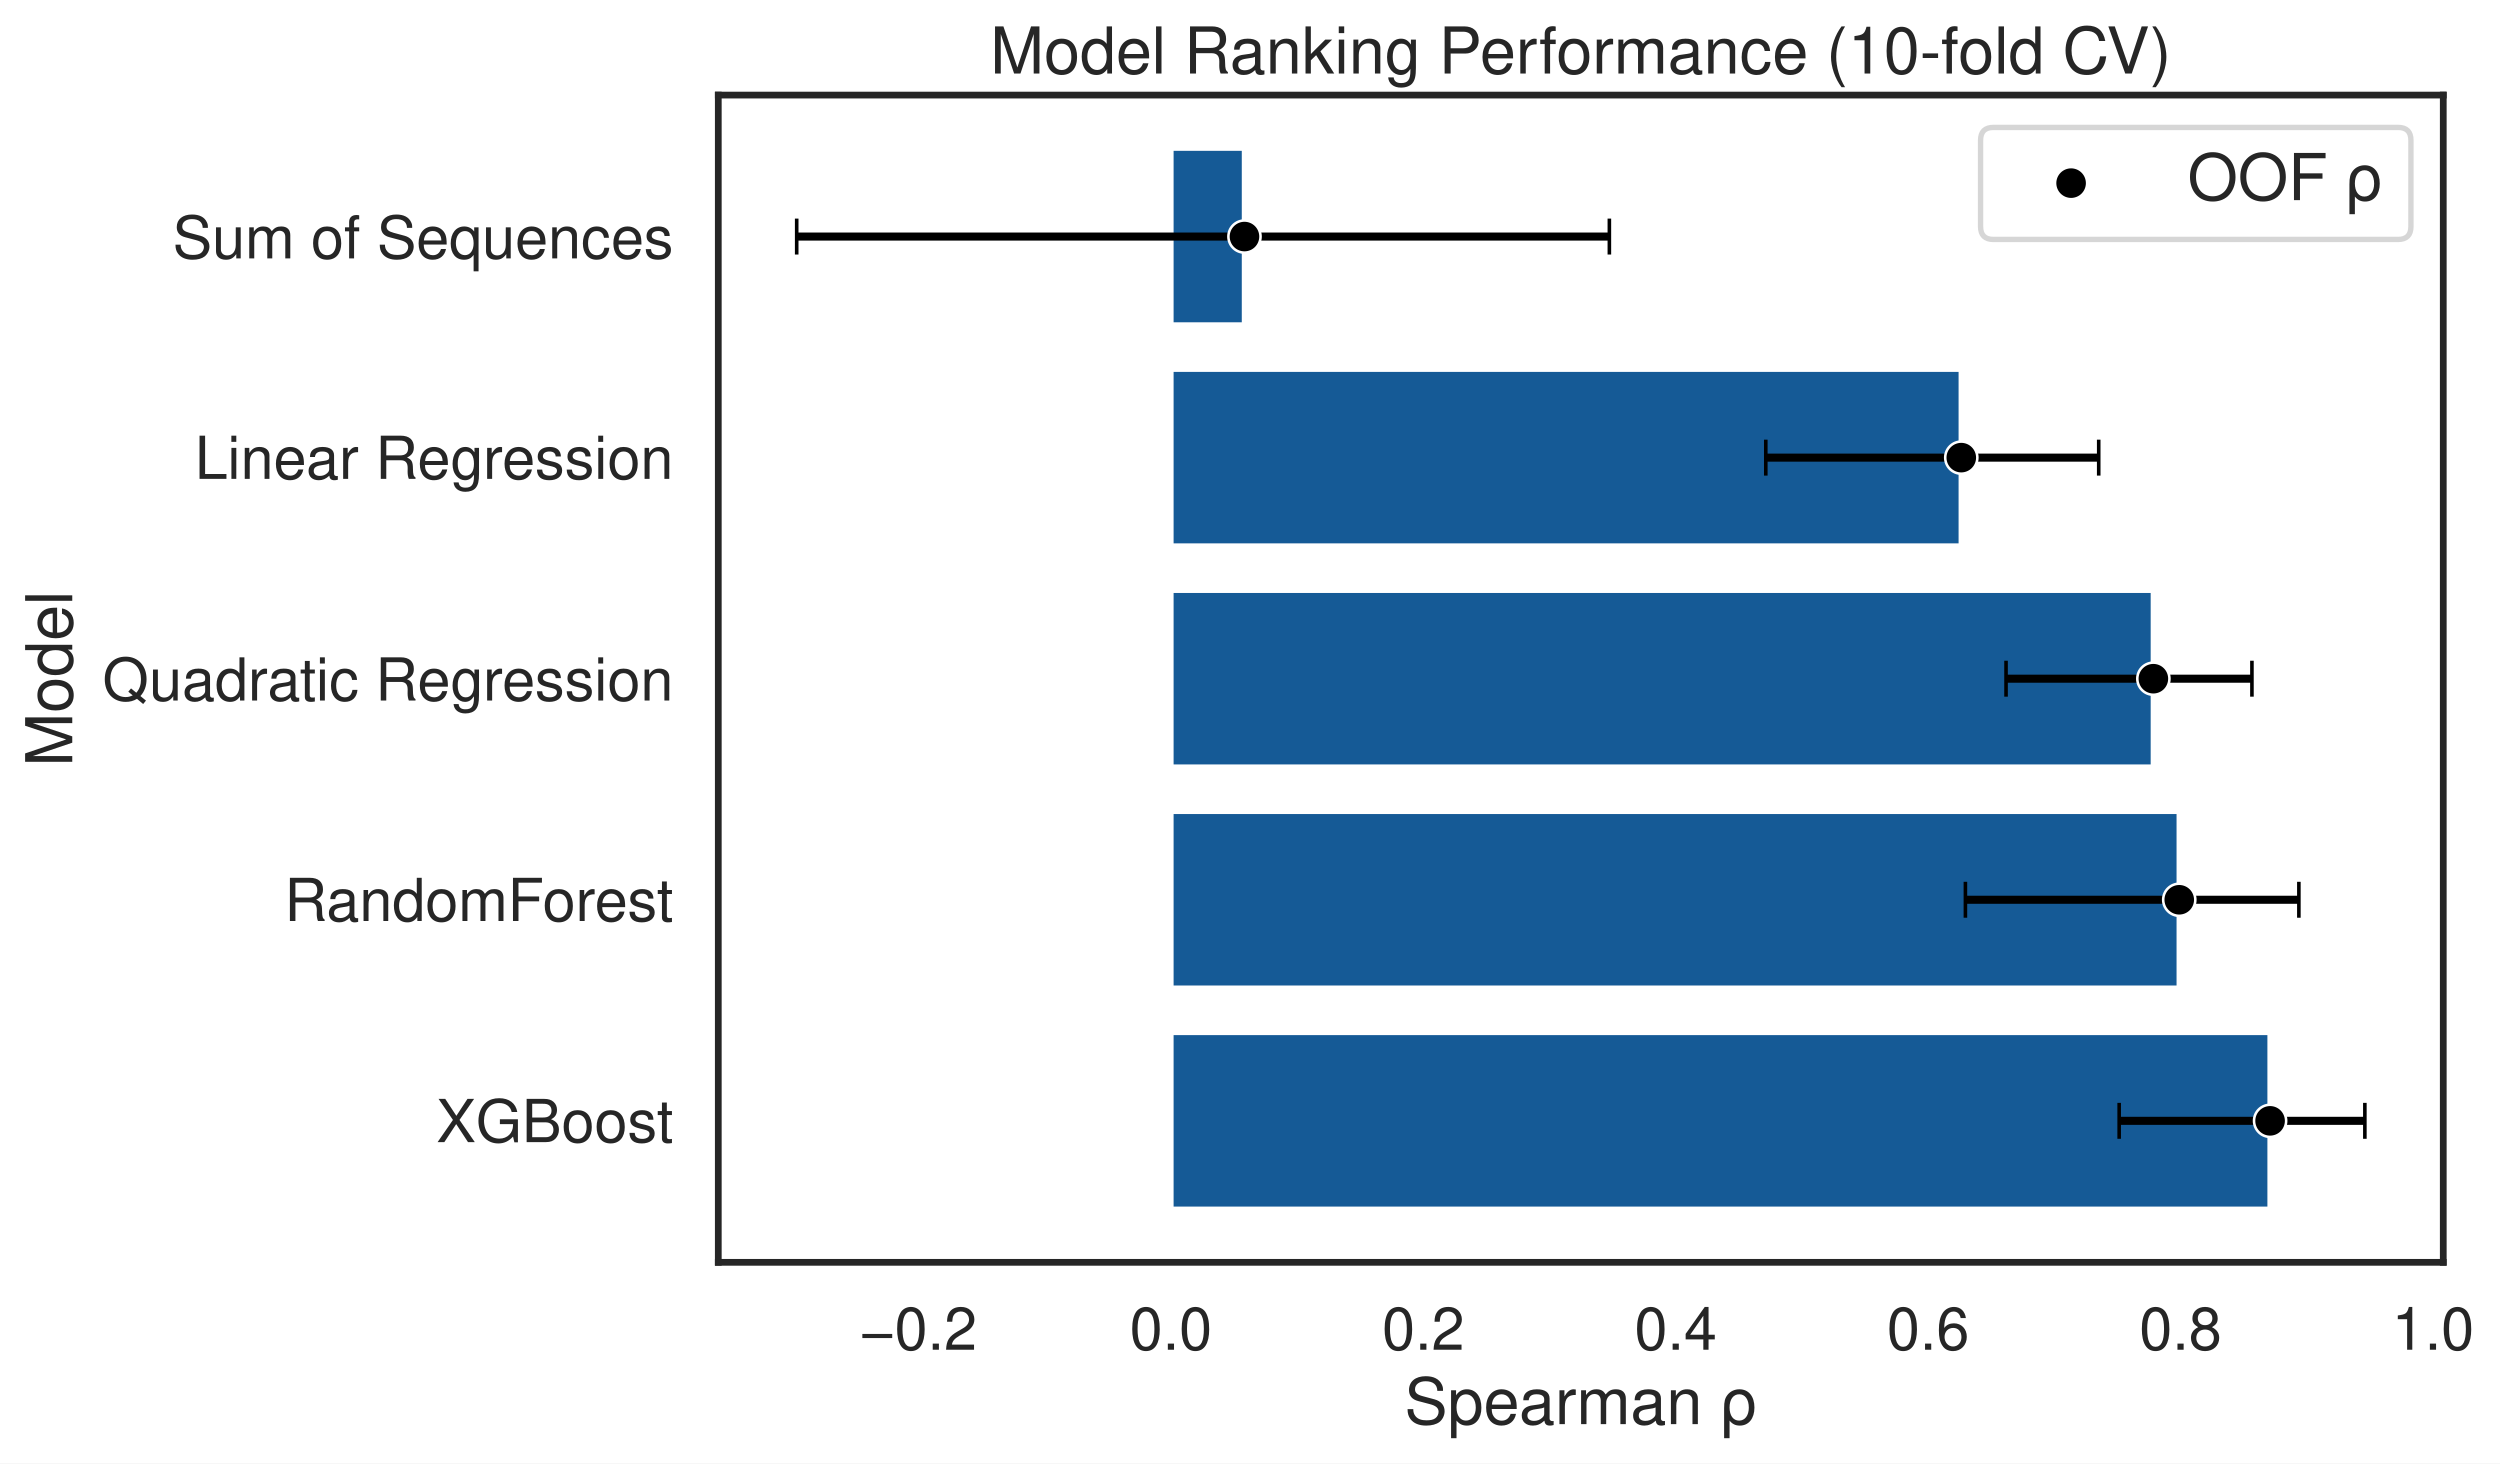
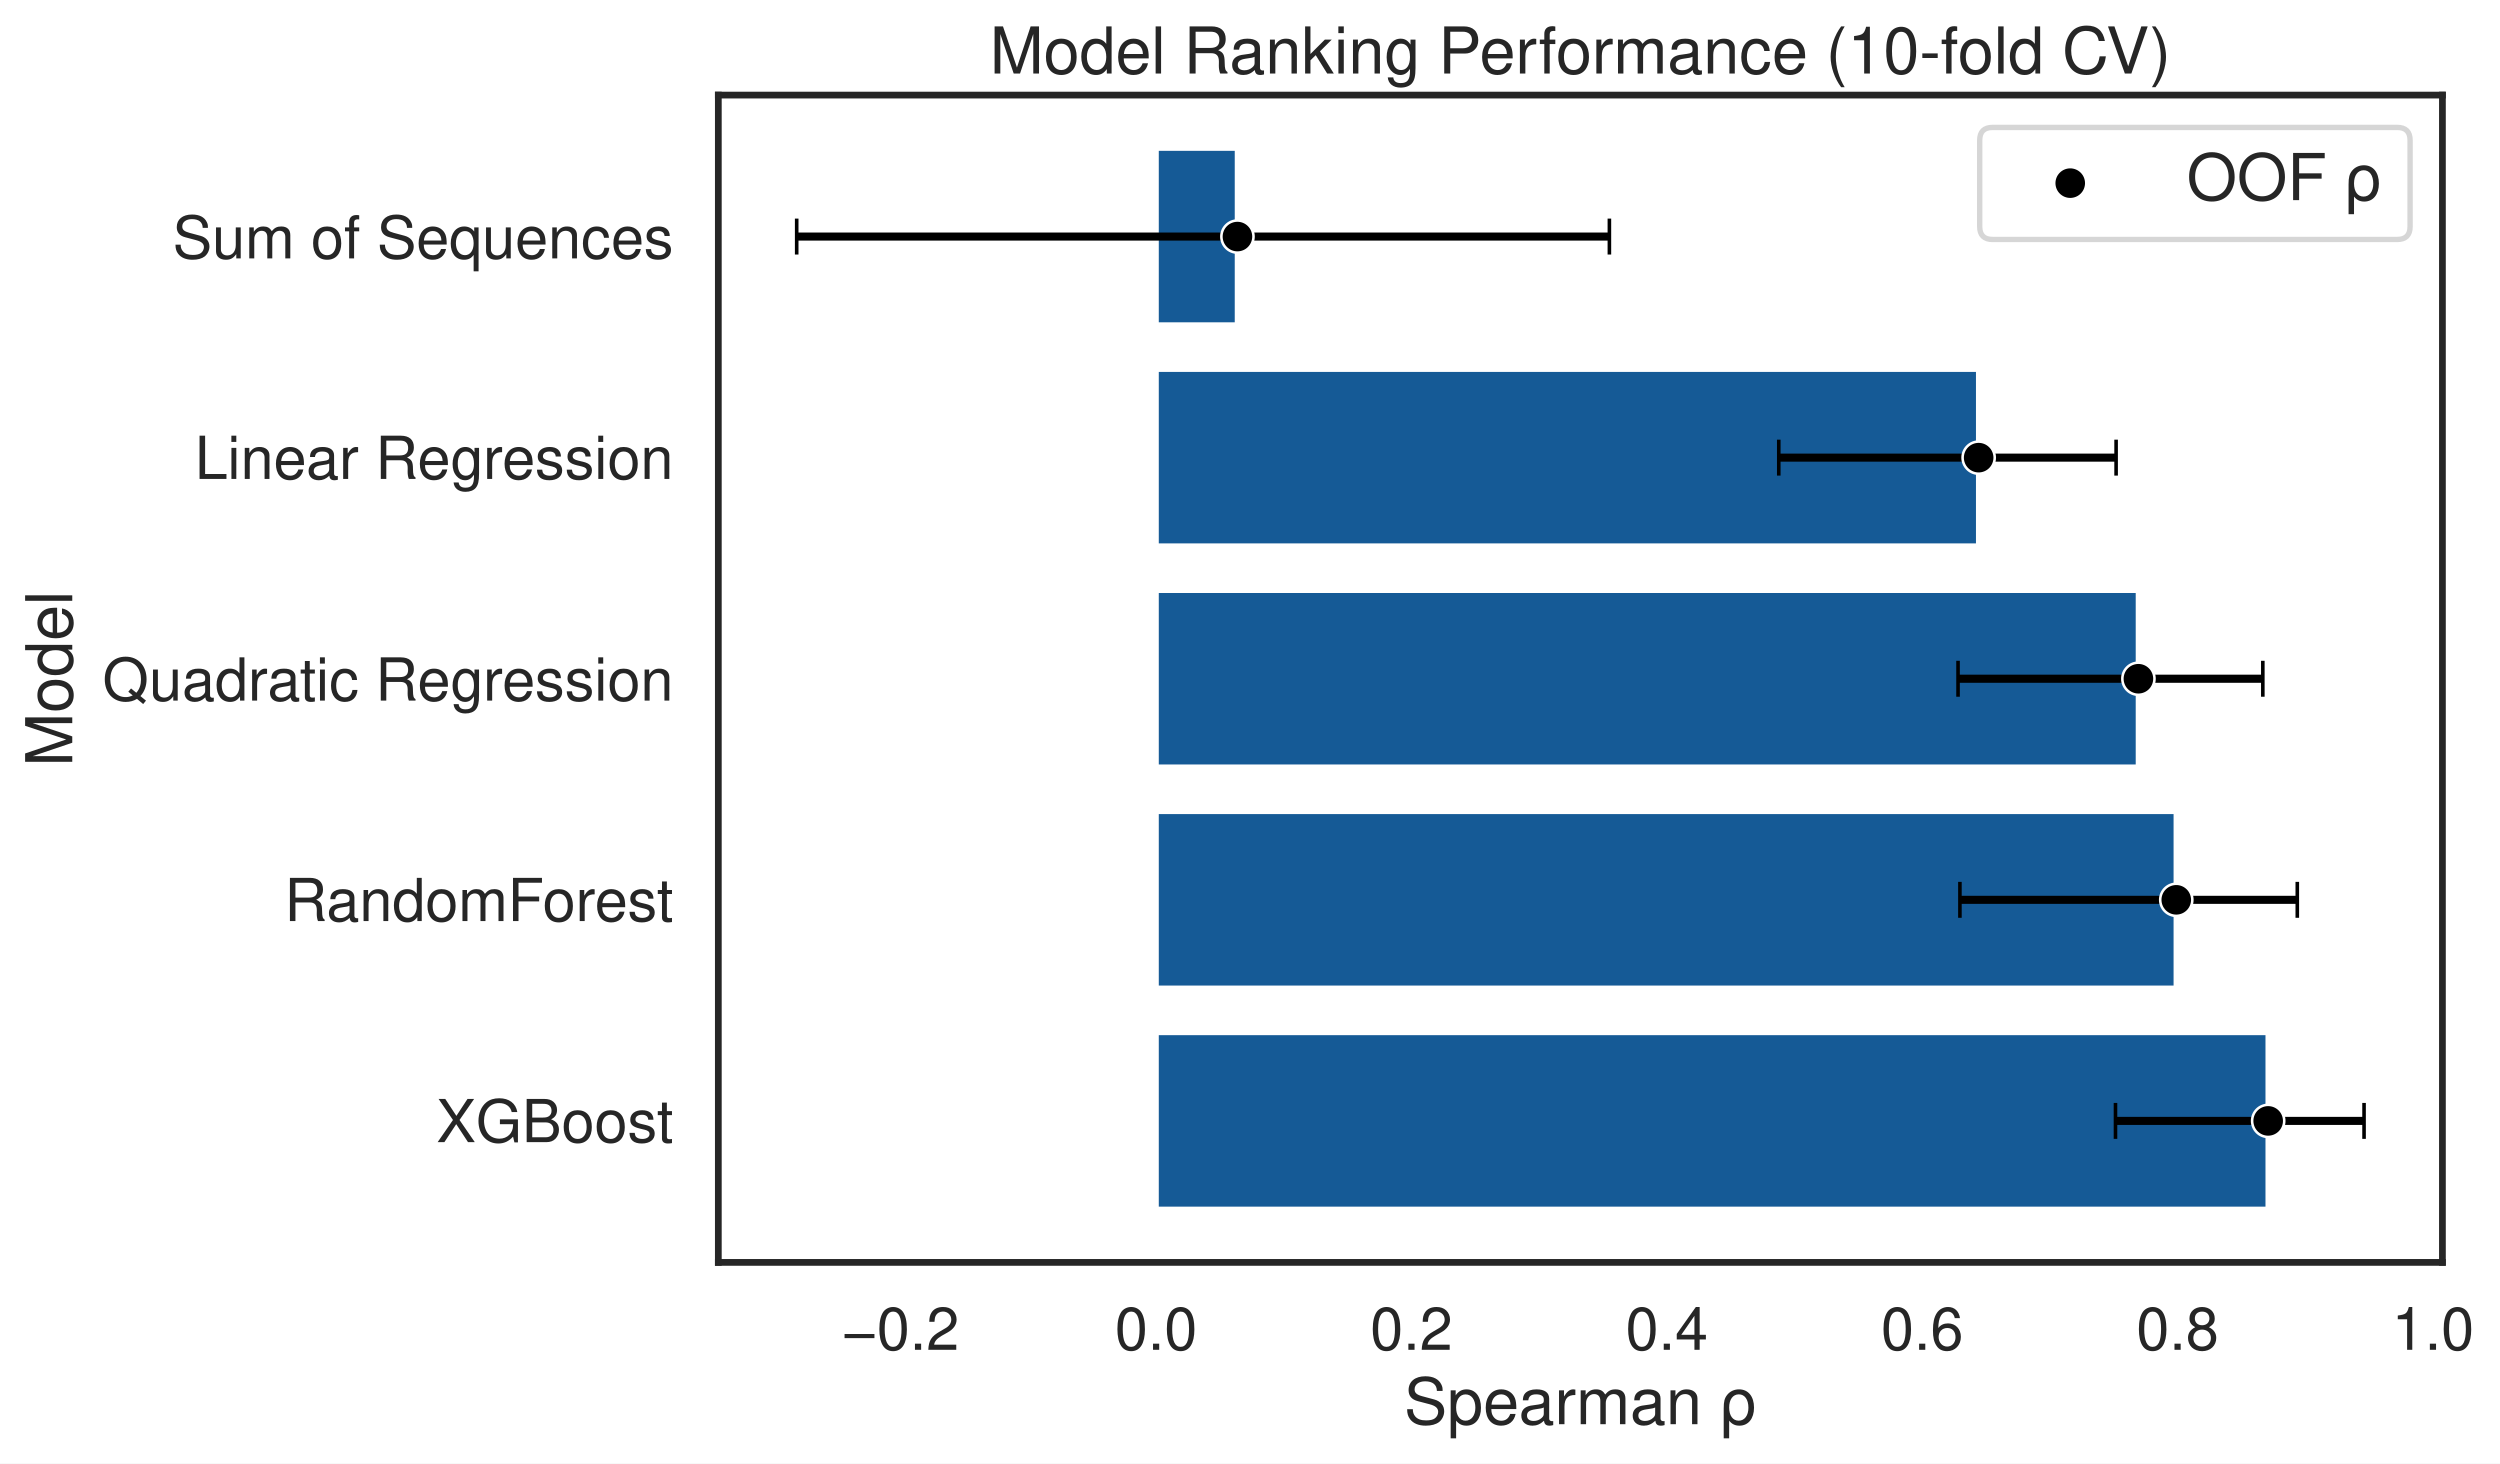
- <svg xmlns="http://www.w3.org/2000/svg" xmlns:xlink="http://www.w3.org/1999/xlink" width="695.863pt" height="407.355pt" viewBox="0 0 695.863 407.355" version="1.1">
+ <svg xmlns="http://www.w3.org/2000/svg" xmlns:xlink="http://www.w3.org/1999/xlink" width="695.827pt" height="407.355pt" viewBox="0 0 695.827 407.355" version="1.1">
  <defs>
    <style type="text/css">*{stroke-linejoin: round; stroke-linecap: butt}</style>
  </defs>
  <g id="figure_1">
    <g id="patch_1">
-       <path d="M 0 407.355  L 695.863 407.355  L 695.863 0  L 0 0  z " style="fill: #ffffff" />
+       <path d="M 0 407.355  L 695.827 407.355  L 695.827 0  L 0 0  z " style="fill: #ffffff" />
    </g>
    <g id="axes_1">
      <g id="patch_2">
-         <path d="M 199.932 351.364  L 680.071 351.364  L 680.071 26.464  L 199.932 26.464  z " style="fill: #ffffff" />
+         <path d="M 199.932 351.364  L 679.801 351.364  L 679.801 26.464  L 199.932 26.464  z " style="fill: #ffffff" />
      </g>
      <g id="matplotlib.axis_1">
        <g id="xtick_1">
          <g id="text_1">
-             <text style="font-size: 16.5px; font-family: 'Helvetica', 'Arial', 'DejaVu Sans', sans-serif; text-anchor: middle; fill: #262626" x="255.659" y="375.7" transform="rotate(-0 255.6585 375.6999)">−0.2</text>
+             <text style="font-size: 16.5px; font-family: 'Helvetica', 'Arial', 'DejaVu Sans', sans-serif; text-anchor: middle; fill: #262626" x="250.698" y="375.7" transform="rotate(-0 250.698 375.6999)">−0.2</text>
          </g>
        </g>
        <g id="xtick_2">
          <g id="text_2">
-             <text style="font-size: 16.5px; font-family: 'Helvetica', 'Arial', 'DejaVu Sans', sans-serif; text-anchor: middle; fill: #262626" x="325.915" y="375.7" transform="rotate(-0 325.9147 375.6999)">0.0</text>
+             <text style="font-size: 16.5px; font-family: 'Helvetica', 'Arial', 'DejaVu Sans', sans-serif; text-anchor: middle; fill: #262626" x="321.775" y="375.7" transform="rotate(-0 321.7749 375.6999)">0.0</text>
          </g>
        </g>
        <g id="xtick_3">
          <g id="text_3">
-             <text style="font-size: 16.5px; font-family: 'Helvetica', 'Arial', 'DejaVu Sans', sans-serif; text-anchor: middle; fill: #262626" x="396.171" y="375.7" transform="rotate(-0 396.1709 375.6999)">0.2</text>
+             <text style="font-size: 16.5px; font-family: 'Helvetica', 'Arial', 'DejaVu Sans', sans-serif; text-anchor: middle; fill: #262626" x="392.852" y="375.7" transform="rotate(-0 392.8519 375.6999)">0.2</text>
          </g>
        </g>
        <g id="xtick_4">
          <g id="text_4">
-             <text style="font-size: 16.5px; font-family: 'Helvetica', 'Arial', 'DejaVu Sans', sans-serif; text-anchor: middle; fill: #262626" x="466.427" y="375.7" transform="rotate(-0 466.4271 375.6999)">0.4</text>
+             <text style="font-size: 16.5px; font-family: 'Helvetica', 'Arial', 'DejaVu Sans', sans-serif; text-anchor: middle; fill: #262626" x="463.929" y="375.7" transform="rotate(-0 463.9288 375.6999)">0.4</text>
          </g>
        </g>
        <g id="xtick_5">
          <g id="text_5">
-             <text style="font-size: 16.5px; font-family: 'Helvetica', 'Arial', 'DejaVu Sans', sans-serif; text-anchor: middle; fill: #262626" x="536.683" y="375.7" transform="rotate(-0 536.6833 375.6999)">0.6</text>
+             <text style="font-size: 16.5px; font-family: 'Helvetica', 'Arial', 'DejaVu Sans', sans-serif; text-anchor: middle; fill: #262626" x="535.006" y="375.7" transform="rotate(-0 535.0057 375.6999)">0.6</text>
          </g>
        </g>
        <g id="xtick_6">
          <g id="text_6">
-             <text style="font-size: 16.5px; font-family: 'Helvetica', 'Arial', 'DejaVu Sans', sans-serif; text-anchor: middle; fill: #262626" x="606.94" y="375.7" transform="rotate(-0 606.9395 375.6999)">0.8</text>
+             <text style="font-size: 16.5px; font-family: 'Helvetica', 'Arial', 'DejaVu Sans', sans-serif; text-anchor: middle; fill: #262626" x="606.083" y="375.7" transform="rotate(-0 606.0827 375.6999)">0.8</text>
          </g>
        </g>
        <g id="xtick_7">
          <g id="text_7">
-             <text style="font-size: 16.5px; font-family: 'Helvetica', 'Arial', 'DejaVu Sans', sans-serif; text-anchor: middle; fill: #262626" x="677.196" y="375.7" transform="rotate(-0 677.1957 375.6999)">1.0</text>
+             <text style="font-size: 16.5px; font-family: 'Helvetica', 'Arial', 'DejaVu Sans', sans-serif; text-anchor: middle; fill: #262626" x="677.16" y="375.7" transform="rotate(-0 677.1596 375.6999)">1.0</text>
          </g>
        </g>
        <g id="text_8">
-           <text style="font-size: 18px; font-family: 'Helvetica', 'Arial', 'DejaVu Sans', sans-serif; text-anchor: middle; fill: #262626" x="440.002" y="396.403" transform="rotate(-0 440.0016 396.4029)">Spearman ρ</text>
+           <text style="font-size: 18px; font-family: 'Helvetica', 'Arial', 'DejaVu Sans', sans-serif; text-anchor: middle; fill: #262626" x="439.867" y="396.403" transform="rotate(-0 439.8667 396.4029)">Spearman ρ</text>
        </g>
      </g>
      <g id="matplotlib.axis_2">
        <g id="ytick_1">
          <g id="text_9">
            <text style="font-size: 16.5px; font-family: 'Helvetica', 'Arial', 'DejaVu Sans', sans-serif; text-anchor: end; fill: #262626" x="187.432" y="71.925" transform="rotate(-0 187.432 71.92479)">Sum of Sequences</text>
          </g>
        </g>
        <g id="ytick_2">
          <g id="text_10">
            <text style="font-size: 16.5px; font-family: 'Helvetica', 'Arial', 'DejaVu Sans', sans-serif; text-anchor: end; fill: #262626" x="187.432" y="133.298" transform="rotate(-0 187.432 133.2977)">Linear Regression</text>
          </g>
        </g>
        <g id="ytick_3">
          <g id="text_11">
            <text style="font-size: 16.5px; font-family: 'Helvetica', 'Arial', 'DejaVu Sans', sans-serif; text-anchor: end; fill: #262626" x="187.432" y="194.993" transform="rotate(-0 187.432 194.993)">Quadratic Regression</text>
          </g>
        </g>
        <g id="ytick_4">
          <g id="text_12">
            <text style="font-size: 16.5px; font-family: 'Helvetica', 'Arial', 'DejaVu Sans', sans-serif; text-anchor: end; fill: #262626" x="187.432" y="256.366" transform="rotate(-0 187.432 256.3659)">RandomForest</text>
          </g>
        </g>
        <g id="ytick_5">
          <g id="text_13">
            <text style="font-size: 16.5px; font-family: 'Helvetica', 'Arial', 'DejaVu Sans', sans-serif; text-anchor: end; fill: #262626" x="187.432" y="317.9" transform="rotate(-0 187.432 317.9)">XGBoost</text>
          </g>
        </g>
        <g id="text_14">
          <text style="font-size: 18px; font-family: 'Helvetica', 'Arial', 'DejaVu Sans', sans-serif; text-anchor: middle; fill: #262626" x="20.112" y="188.914" transform="rotate(-90 20.11219 188.9137)">Model</text>
        </g>
      </g>
      <g id="patch_3">
-         <path d="M 325.915 41.232  L 346.394 41.232  L 346.394 90.459  L 325.915 90.459  z " clip-path="url(#pd53ed5fa3c)" style="fill: #155a96; stroke: #ffffff; stroke-width: 1.5; stroke-linejoin: miter" />
+         <path d="M 321.775 41.232  L 344.418 41.232  L 344.418 90.459  L 321.775 90.459  z " clip-path="url(#p7af367bd8c)" style="fill: #155a96; stroke: #ffffff; stroke-width: 1.5; stroke-linejoin: miter" />
      </g>
      <g id="patch_4">
-         <path d="M 325.915 102.766  L 545.913 102.766  L 545.913 151.993  L 325.915 151.993  z " clip-path="url(#pd53ed5fa3c)" style="fill: #155a96; stroke: #ffffff; stroke-width: 1.5; stroke-linejoin: miter" />
+         <path d="M 321.775 102.766  L 550.722 102.766  L 550.722 151.993  L 321.775 151.993  z " clip-path="url(#p7af367bd8c)" style="fill: #155a96; stroke: #ffffff; stroke-width: 1.5; stroke-linejoin: miter" />
      </g>
      <g id="patch_5">
-         <path d="M 325.915 164.3  L 599.381 164.3  L 599.381 213.527  L 325.915 213.527  z " clip-path="url(#pd53ed5fa3c)" style="fill: #155a96; stroke: #ffffff; stroke-width: 1.5; stroke-linejoin: miter" />
+         <path d="M 321.775 164.3  L 595.187 164.3  L 595.187 213.527  L 321.775 213.527  z " clip-path="url(#p7af367bd8c)" style="fill: #155a96; stroke: #ffffff; stroke-width: 1.5; stroke-linejoin: miter" />
      </g>
      <g id="patch_6">
-         <path d="M 325.915 225.834  L 606.584 225.834  L 606.584 275.061  L 325.915 275.061  z " clip-path="url(#pd53ed5fa3c)" style="fill: #155a96; stroke: #ffffff; stroke-width: 1.5; stroke-linejoin: miter" />
+         <path d="M 321.775 225.834  L 605.723 225.834  L 605.723 275.061  L 321.775 275.061  z " clip-path="url(#p7af367bd8c)" style="fill: #155a96; stroke: #ffffff; stroke-width: 1.5; stroke-linejoin: miter" />
      </g>
      <g id="patch_7">
-         <path d="M 325.915 287.368  L 631.87 287.368  L 631.87 336.596  L 325.915 336.596  z " clip-path="url(#pd53ed5fa3c)" style="fill: #155a96; stroke: #ffffff; stroke-width: 1.5; stroke-linejoin: miter" />
+         <path d="M 321.775 287.368  L 631.304 287.368  L 631.304 336.596  L 321.775 336.596  z " clip-path="url(#p7af367bd8c)" style="fill: #155a96; stroke: #ffffff; stroke-width: 1.5; stroke-linejoin: miter" />
      </g>
      <g id="LineCollection_1">
-         <path d="M 221.756 65.846  L 447.958 65.846  " clip-path="url(#pd53ed5fa3c)" style="fill: none; stroke: #000000; stroke-width: 2.25" />
-         <path d="M 491.499 127.38  L 584.167 127.38  " clip-path="url(#pd53ed5fa3c)" style="fill: none; stroke: #000000; stroke-width: 2.25" />
-         <path d="M 558.371 188.914  L 626.814 188.914  " clip-path="url(#pd53ed5fa3c)" style="fill: none; stroke: #000000; stroke-width: 2.25" />
-         <path d="M 547.06 250.448  L 639.88 250.448  " clip-path="url(#pd53ed5fa3c)" style="fill: none; stroke: #000000; stroke-width: 2.25" />
-         <path d="M 589.861 311.982  L 658.247 311.982  " clip-path="url(#pd53ed5fa3c)" style="fill: none; stroke: #000000; stroke-width: 2.25" />
+         <path d="M 221.744 65.846  L 447.942 65.846  " clip-path="url(#p7af367bd8c)" style="fill: none; stroke: #000000; stroke-width: 2.25" />
+         <path d="M 495.087 127.38  L 588.976 127.38  " clip-path="url(#p7af367bd8c)" style="fill: none; stroke: #000000; stroke-width: 2.25" />
+         <path d="M 544.982 188.914  L 629.813 188.914  " clip-path="url(#p7af367bd8c)" style="fill: none; stroke: #000000; stroke-width: 2.25" />
+         <path d="M 545.504 250.448  L 639.408 250.448  " clip-path="url(#p7af367bd8c)" style="fill: none; stroke: #000000; stroke-width: 2.25" />
+         <path d="M 588.804 311.982  L 657.989 311.982  " clip-path="url(#p7af367bd8c)" style="fill: none; stroke: #000000; stroke-width: 2.25" />
      </g>
      <g id="line2d_1">
        <defs>
-           <path id="m98e8a3c751" d="M 0 5  L 0 -5  " style="stroke: #000000" />
+           <path id="m3a06afab54" d="M 0 5  L 0 -5  " style="stroke: #000000" />
        </defs>
-         <g clip-path="url(#pd53ed5fa3c)">
-           <use xlink:href="#m98e8a3c751" x="221.756" y="65.846" style="stroke: #000000" />
-           <use xlink:href="#m98e8a3c751" x="491.499" y="127.38" style="stroke: #000000" />
-           <use xlink:href="#m98e8a3c751" x="558.371" y="188.914" style="stroke: #000000" />
-           <use xlink:href="#m98e8a3c751" x="547.06" y="250.448" style="stroke: #000000" />
-           <use xlink:href="#m98e8a3c751" x="589.861" y="311.982" style="stroke: #000000" />
+         <g clip-path="url(#p7af367bd8c)">
+           <use xlink:href="#m3a06afab54" x="221.744" y="65.846" style="stroke: #000000" />
+           <use xlink:href="#m3a06afab54" x="495.087" y="127.38" style="stroke: #000000" />
+           <use xlink:href="#m3a06afab54" x="544.982" y="188.914" style="stroke: #000000" />
+           <use xlink:href="#m3a06afab54" x="545.504" y="250.448" style="stroke: #000000" />
+           <use xlink:href="#m3a06afab54" x="588.804" y="311.982" style="stroke: #000000" />
        </g>
      </g>
      <g id="line2d_2">
-         <g clip-path="url(#pd53ed5fa3c)">
-           <use xlink:href="#m98e8a3c751" x="447.958" y="65.846" style="stroke: #000000" />
-           <use xlink:href="#m98e8a3c751" x="584.167" y="127.38" style="stroke: #000000" />
-           <use xlink:href="#m98e8a3c751" x="626.814" y="188.914" style="stroke: #000000" />
-           <use xlink:href="#m98e8a3c751" x="639.88" y="250.448" style="stroke: #000000" />
-           <use xlink:href="#m98e8a3c751" x="658.247" y="311.982" style="stroke: #000000" />
+         <g clip-path="url(#p7af367bd8c)">
+           <use xlink:href="#m3a06afab54" x="447.942" y="65.846" style="stroke: #000000" />
+           <use xlink:href="#m3a06afab54" x="588.976" y="127.38" style="stroke: #000000" />
+           <use xlink:href="#m3a06afab54" x="629.813" y="188.914" style="stroke: #000000" />
+           <use xlink:href="#m3a06afab54" x="639.408" y="250.448" style="stroke: #000000" />
+           <use xlink:href="#m3a06afab54" x="657.989" y="311.982" style="stroke: #000000" />
        </g>
      </g>
      <g id="patch_8">
        <path d="M 199.932 351.364  L 199.932 26.464  " style="fill: none; stroke: #262626; stroke-width: 1.875; stroke-linejoin: miter; stroke-linecap: square" />
      </g>
      <g id="patch_9">
-         <path d="M 680.071 351.364  L 680.071 26.464  " style="fill: none; stroke: #262626; stroke-width: 1.875; stroke-linejoin: miter; stroke-linecap: square" />
+         <path d="M 679.801 351.364  L 679.801 26.464  " style="fill: none; stroke: #262626; stroke-width: 1.875; stroke-linejoin: miter; stroke-linecap: square" />
      </g>
      <g id="patch_10">
-         <path d="M 199.932 351.364  L 680.071 351.364  " style="fill: none; stroke: #262626; stroke-width: 1.875; stroke-linejoin: miter; stroke-linecap: square" />
+         <path d="M 199.932 351.364  L 679.801 351.364  " style="fill: none; stroke: #262626; stroke-width: 1.875; stroke-linejoin: miter; stroke-linecap: square" />
      </g>
      <g id="patch_11">
-         <path d="M 199.932 26.464  L 680.071 26.464  " style="fill: none; stroke: #262626; stroke-width: 1.875; stroke-linejoin: miter; stroke-linecap: square" />
+         <path d="M 199.932 26.464  L 679.801 26.464  " style="fill: none; stroke: #262626; stroke-width: 1.875; stroke-linejoin: miter; stroke-linecap: square" />
      </g>
      <g id="text_15">
-         <text style="font-size: 18px; font-family: 'Helvetica', 'Arial', 'DejaVu Sans', sans-serif; text-anchor: middle; fill: #262626" x="440.002" y="20.464" transform="rotate(-0 440.0016 20.46375)">Model Ranking Performance (10-fold CV)</text>
+         <text style="font-size: 18px; font-family: 'Helvetica', 'Arial', 'DejaVu Sans', sans-serif; text-anchor: middle; fill: #262626" x="439.867" y="20.464" transform="rotate(-0 439.8667 20.46375)">Model Ranking Performance (10-fold CV)</text>
      </g>
      <g id="PathCollection_1">
        <defs>
-           <path id="m81df656308" d="M 0 4.472  C 1.186 4.472 2.324 4.001 3.162 3.162  C 4.001 2.324 4.472 1.186 4.472 0  C 4.472 -1.186 4.001 -2.324 3.162 -3.162  C 2.324 -4.001 1.186 -4.472 0 -4.472  C -1.186 -4.472 -2.324 -4.001 -3.162 -3.162  C -4.001 -2.324 -4.472 -1.186 -4.472 0  C -4.472 1.186 -4.001 2.324 -3.162 3.162  C -2.324 4.001 -1.186 4.472 0 4.472  z " style="stroke: #ffffff; stroke-width: 0.716" />
+           <path id="m512ca587fd" d="M 0 4.472  C 1.186 4.472 2.324 4.001 3.162 3.162  C 4.001 2.324 4.472 1.186 4.472 0  C 4.472 -1.186 4.001 -2.324 3.162 -3.162  C 2.324 -4.001 1.186 -4.472 0 -4.472  C -1.186 -4.472 -2.324 -4.001 -3.162 -3.162  C -4.001 -2.324 -4.472 -1.186 -4.472 0  C -4.472 1.186 -4.001 2.324 -3.162 3.162  C -2.324 4.001 -1.186 4.472 0 4.472  z " style="stroke: #ffffff; stroke-width: 0.716" />
        </defs>
-         <g clip-path="url(#pd53ed5fa3c)">
-           <use xlink:href="#m81df656308" x="346.394" y="65.846" style="stroke: #ffffff; stroke-width: 0.716" />
-           <use xlink:href="#m81df656308" x="545.913" y="127.38" style="stroke: #ffffff; stroke-width: 0.716" />
-           <use xlink:href="#m81df656308" x="599.381" y="188.914" style="stroke: #ffffff; stroke-width: 0.716" />
-           <use xlink:href="#m81df656308" x="606.584" y="250.448" style="stroke: #ffffff; stroke-width: 0.716" />
-           <use xlink:href="#m81df656308" x="631.87" y="311.982" style="stroke: #ffffff; stroke-width: 0.716" />
+         <g clip-path="url(#p7af367bd8c)">
+           <use xlink:href="#m512ca587fd" x="344.418" y="65.846" style="stroke: #ffffff; stroke-width: 0.716" />
+           <use xlink:href="#m512ca587fd" x="550.722" y="127.38" style="stroke: #ffffff; stroke-width: 0.716" />
+           <use xlink:href="#m512ca587fd" x="595.187" y="188.914" style="stroke: #ffffff; stroke-width: 0.716" />
+           <use xlink:href="#m512ca587fd" x="605.723" y="250.448" style="stroke: #ffffff; stroke-width: 0.716" />
+           <use xlink:href="#m512ca587fd" x="631.304" y="311.982" style="stroke: #ffffff; stroke-width: 0.716" />
        </g>
      </g>
      <g id="legend_1">
        <g id="patch_12">
-           <path d="M 554.881 66.652  L 667.471 66.652  Q 671.071 66.652 671.071 63.052  L 671.071 39.064  Q 671.071 35.464 667.471 35.464  L 554.881 35.464  Q 551.281 35.464 551.281 39.064  L 551.281 63.052  Q 551.281 66.652 554.881 66.652  z " style="fill: #ffffff; opacity: 0.8; stroke: #cccccc; stroke-width: 1.5; stroke-linejoin: miter" />
+           <path d="M 554.611 66.652  L 667.201 66.652  Q 670.801 66.652 670.801 63.052  L 670.801 39.064  Q 670.801 35.464 667.201 35.464  L 554.611 35.464  Q 551.011 35.464 551.011 39.064  L 551.011 63.052  Q 551.011 66.652 554.611 66.652  z " style="fill: #ffffff; opacity: 0.8; stroke: #cccccc; stroke-width: 1.5; stroke-linejoin: miter" />
        </g>
        <g id="PathCollection_2">
          <g>
-             <use xlink:href="#m81df656308" x="576.481" y="50.975" style="stroke: #ffffff; stroke-width: 0.716" />
+             <use xlink:href="#m512ca587fd" x="576.211" y="50.975" style="stroke: #ffffff; stroke-width: 0.716" />
          </g>
        </g>
        <g id="text_16">
-           <text style="font-size: 18px; font-family: 'Helvetica', 'Arial', 'DejaVu Sans', sans-serif; text-anchor: start; fill: #262626" x="608.881" y="55.7" transform="rotate(-0 608.8812 55.69969)">OOF ρ</text>
+           <text style="font-size: 18px; font-family: 'Helvetica', 'Arial', 'DejaVu Sans', sans-serif; text-anchor: start; fill: #262626" x="608.611" y="55.7" transform="rotate(-0 608.6114 55.69969)">OOF ρ</text>
        </g>
      </g>
    </g>
  </g>
  <defs>
-     <clipPath id="pd53ed5fa3c">
-       <rect x="199.932" y="26.464" width="480.139" height="324.9" />
+     <clipPath id="p7af367bd8c">
+       <rect x="199.932" y="26.464" width="479.869" height="324.9" />
    </clipPath>
  </defs>
</svg>
